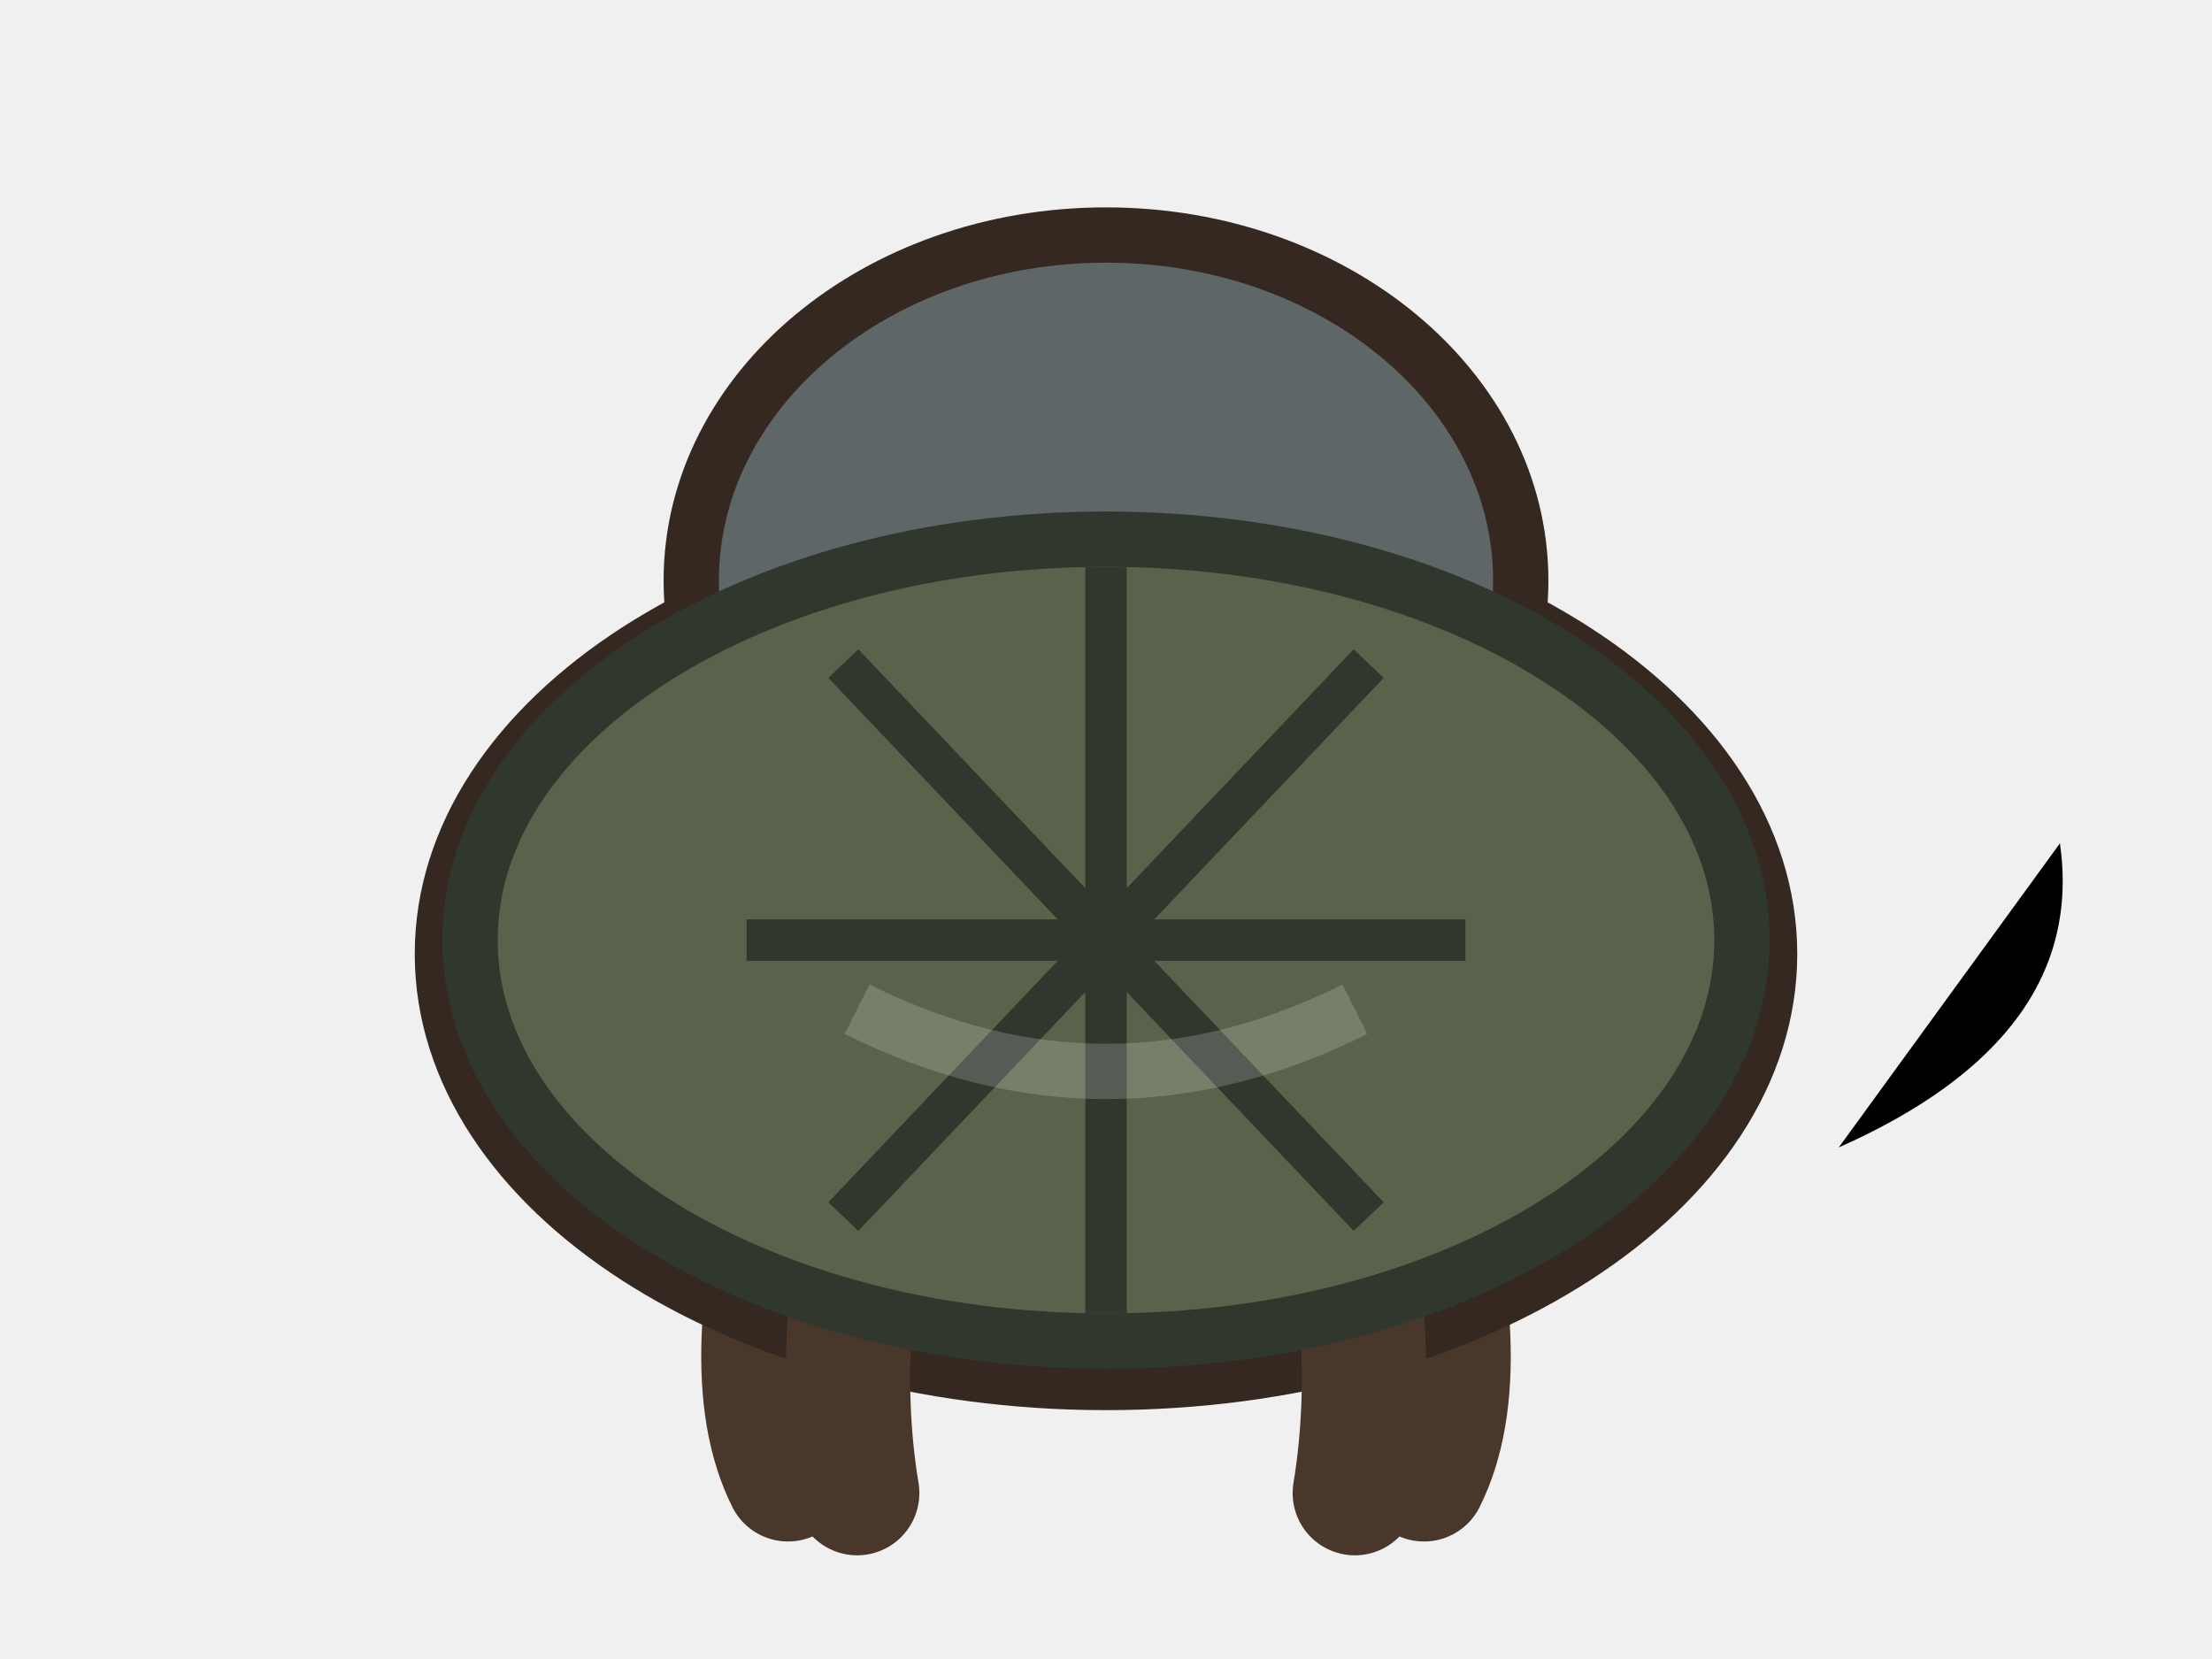
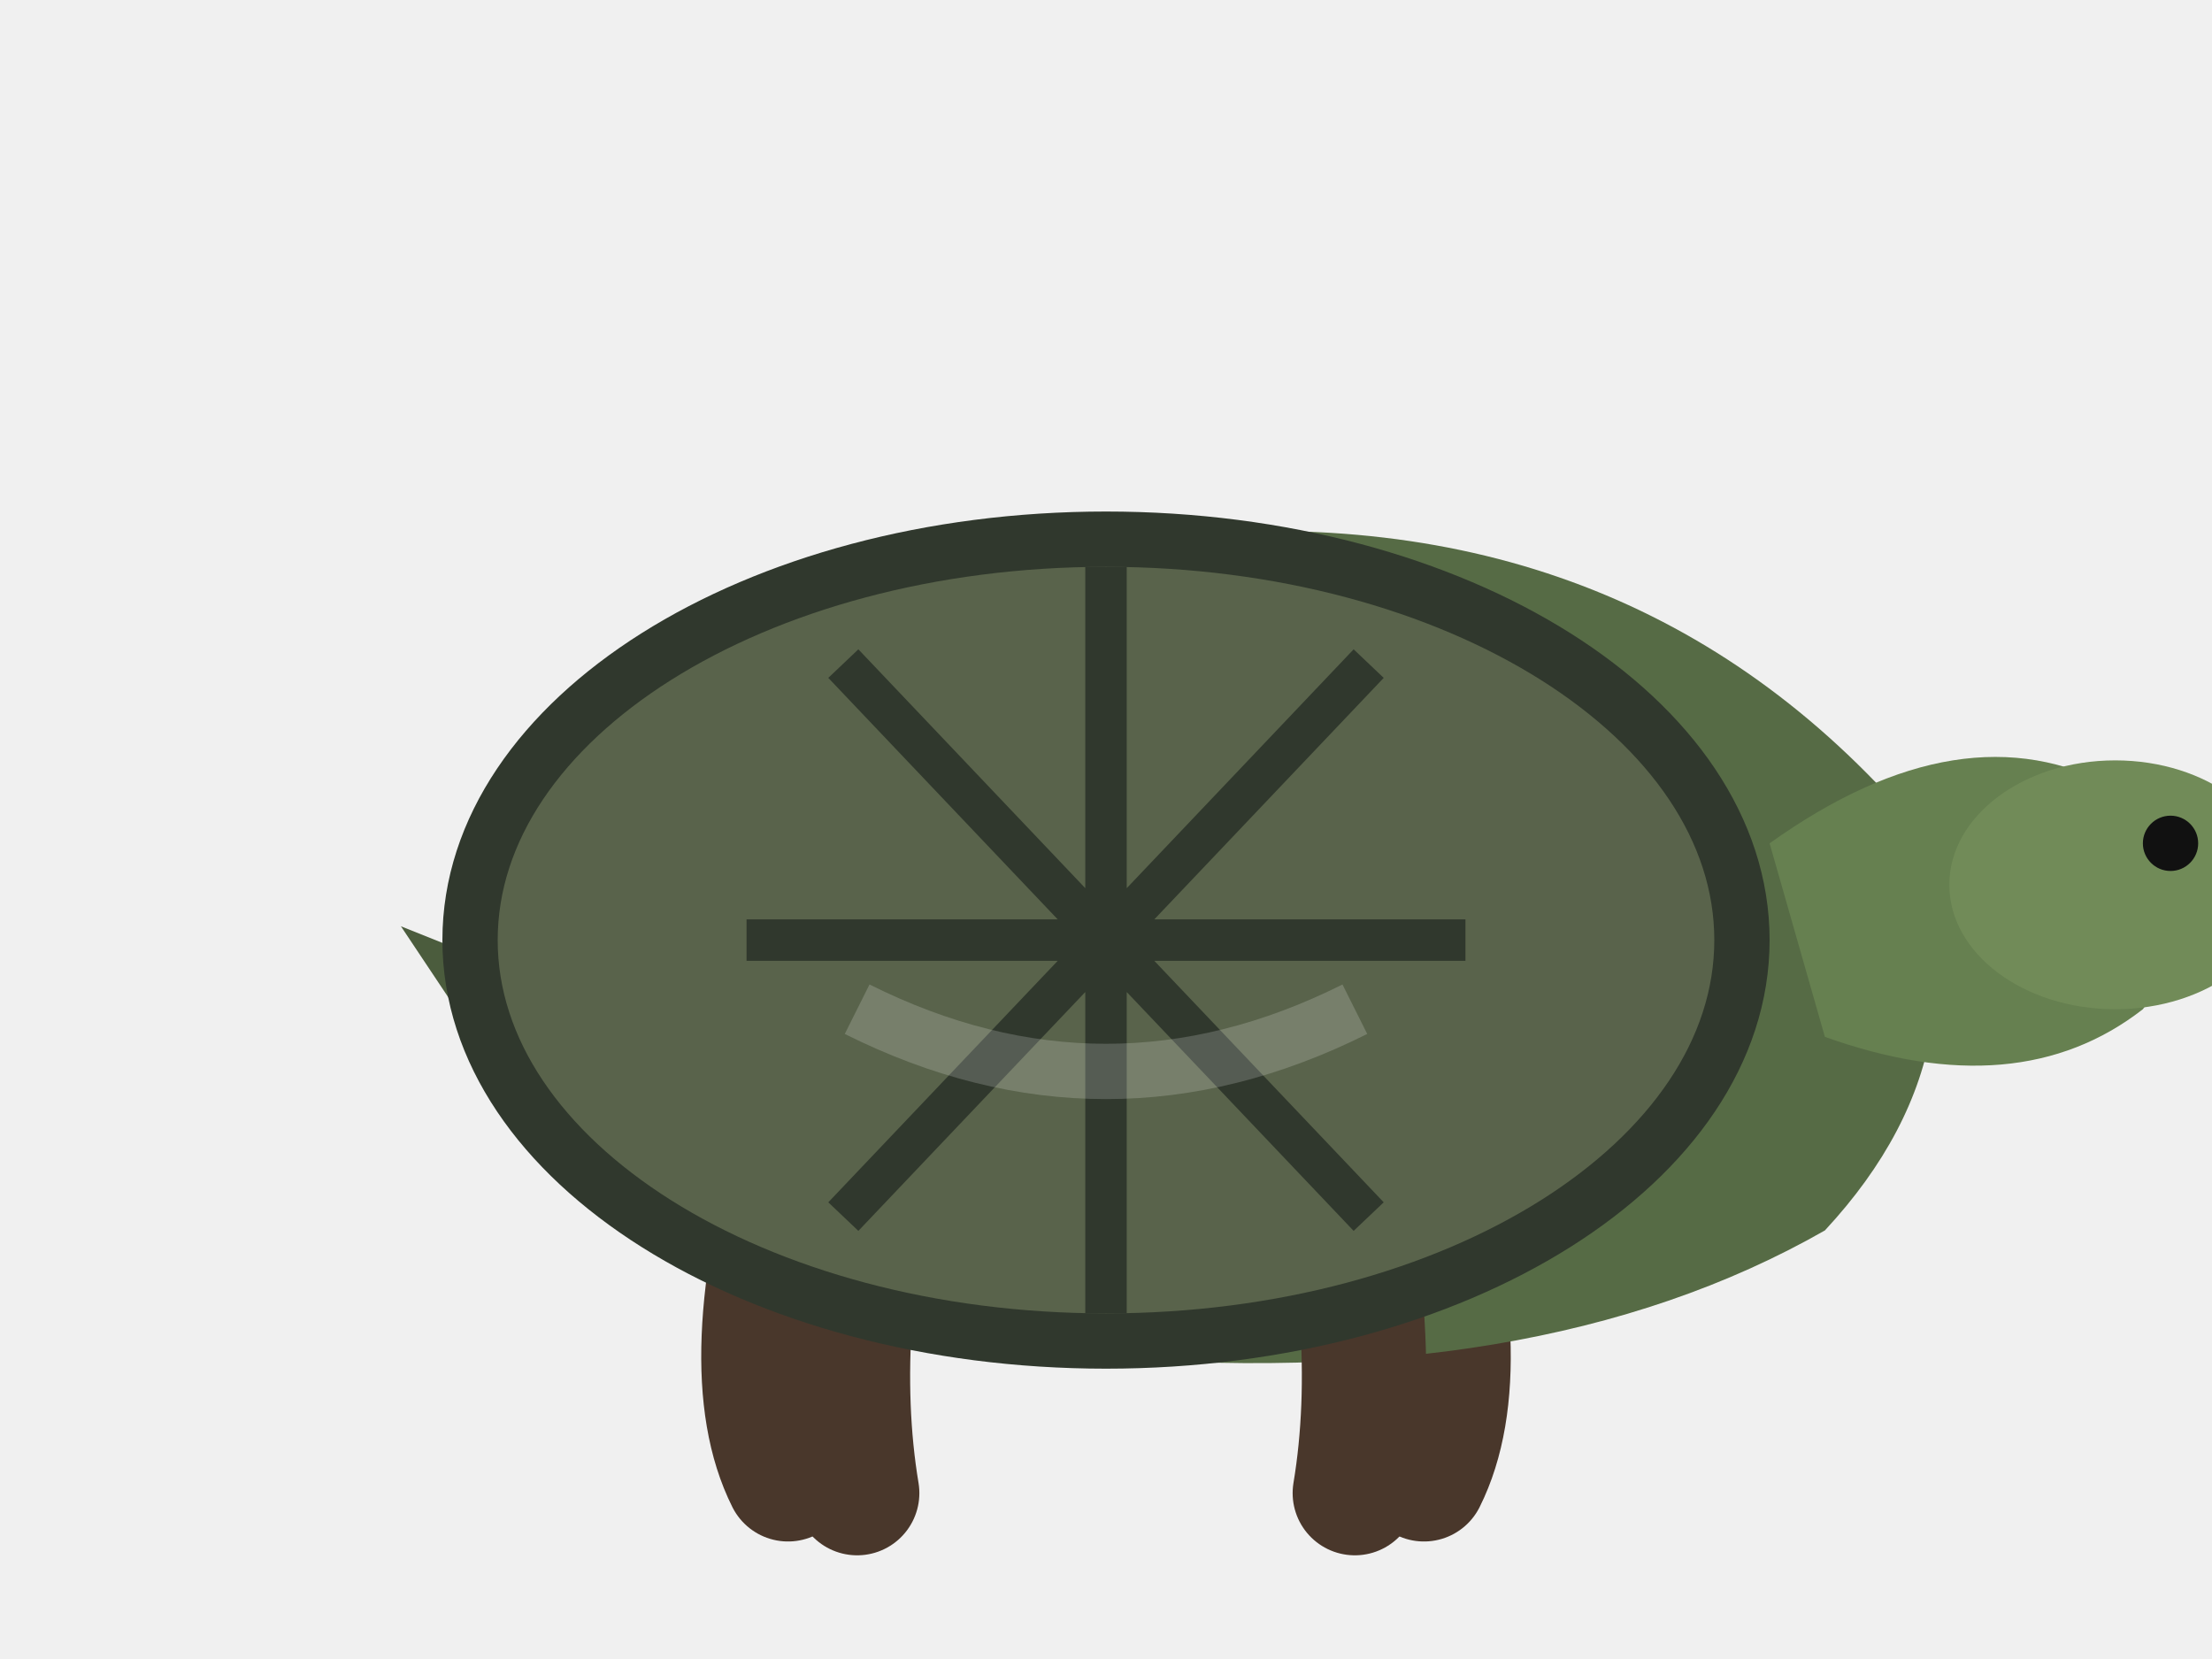
<svg xmlns="http://www.w3.org/2000/svg" viewBox="0 0 160 120" role="img" aria-label="turtle pet master artwork">
  <g id="pet-root">
    <g id="tail">
-       <path d="M133 83 Q151 75 149 61" />
+       <path d="M44 73 L29 67 L39 82 Z" fill="#4b5c3d" />
    </g>
    <g id="hind-legs">
      <path d="M58 82 Q53 99 57 107" fill="none" stroke="#49372b" stroke-width="9" stroke-linecap="round" />
      <path d="M102 82 Q107 99 103 107" fill="none" stroke="#49372b" stroke-width="9" stroke-linecap="round" />
    </g>
    <g id="body">
-       <ellipse cx="80" cy="69" rx="48" ry="31" fill="#5e6668" stroke="#342820" stroke-width="4" />
+       <path d="M42 73 Q48 45 82 39 Q116 35 137 58 Q145 75 132 89 Q111 101 78 98 Q50 94 42 73 Z" fill="#566b45" />
    </g>
    <g id="front-legs">
      <path d="M64 80 Q60 96 62 108" fill="none" stroke="#49372b" stroke-width="9" stroke-linecap="round" />
      <path d="M96 80 Q100 96 98 108" fill="none" stroke="#49372b" stroke-width="9" stroke-linecap="round" />
    </g>
    <g id="neck">
-       <path d="M60 54 Q62 33 80 29 Q98 33 100 54" fill="#5e6668" stroke="#342820" stroke-width="4" />
+       <path d="M128 61 Q142 51 153 57 Q162 64 155 73 Q146 80 132 75 Z" fill="#668050" />
    </g>
    <g id="head">
-       <ellipse cx="80" cy="42" rx="30" ry="25" fill="#5e6668" stroke="#342820" stroke-width="4" />
+       <ellipse cx="153" cy="64" rx="12" ry="9" fill="#718b58" />
+       <circle cx="157" cy="61" r="2" fill="#111" />
    </g>
    <g id="face">
      <circle cx="69" cy="42" r="3.5" fill="#211d1b" />
      <circle cx="91" cy="42" r="3.5" fill="#211d1b" />
      <path d="M75 52 Q80 56 85 52" fill="none" stroke="#342820" stroke-width="2.5" stroke-linecap="round" />
    </g>
    <g id="species-surface">
      <ellipse cx="80" cy="68" rx="46" ry="29" fill="#59634b" stroke="#30382d" stroke-width="4" />
      <path d="M54 68 H106 M80 41 V95 M61 48 L99 88 M99 48 L61 88" fill="none" stroke="#30382d" stroke-width="3" />
    </g>
    <g id="markings">
      <path d="M62 73 Q80 82 98 73" fill="none" stroke="#ffffff" stroke-opacity=".18" stroke-width="4" />
    </g>
  </g>
</svg>
